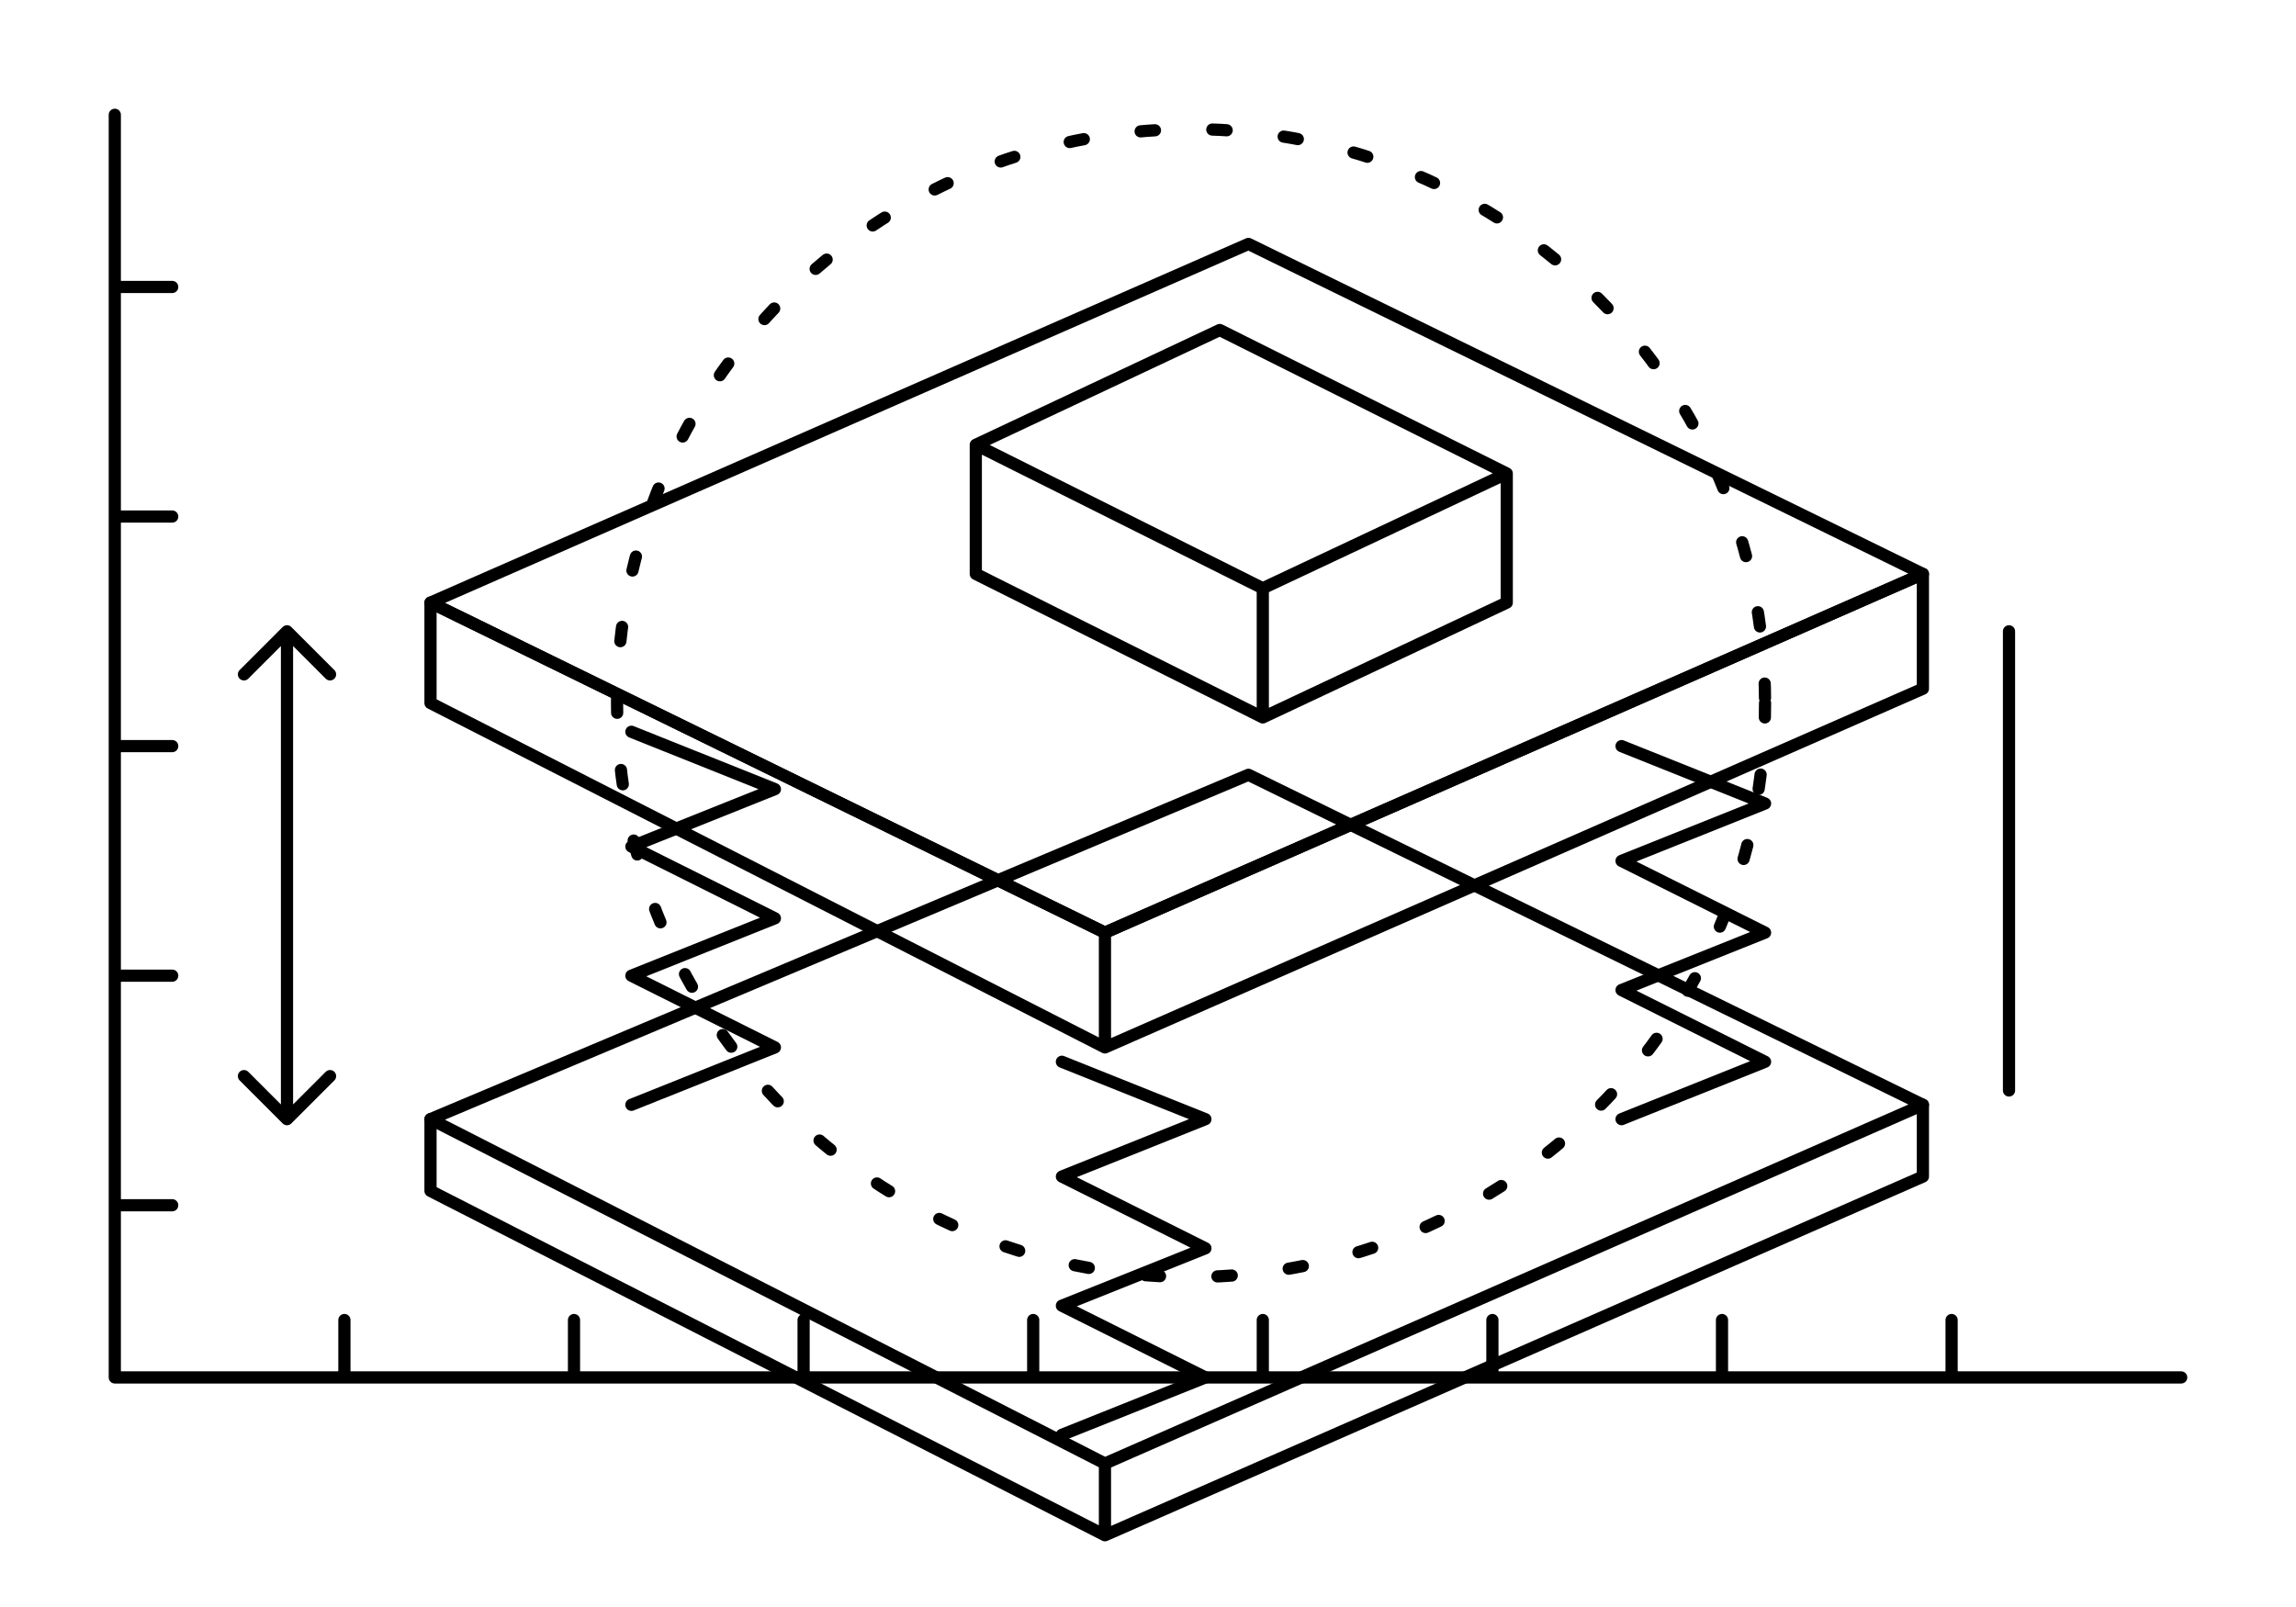
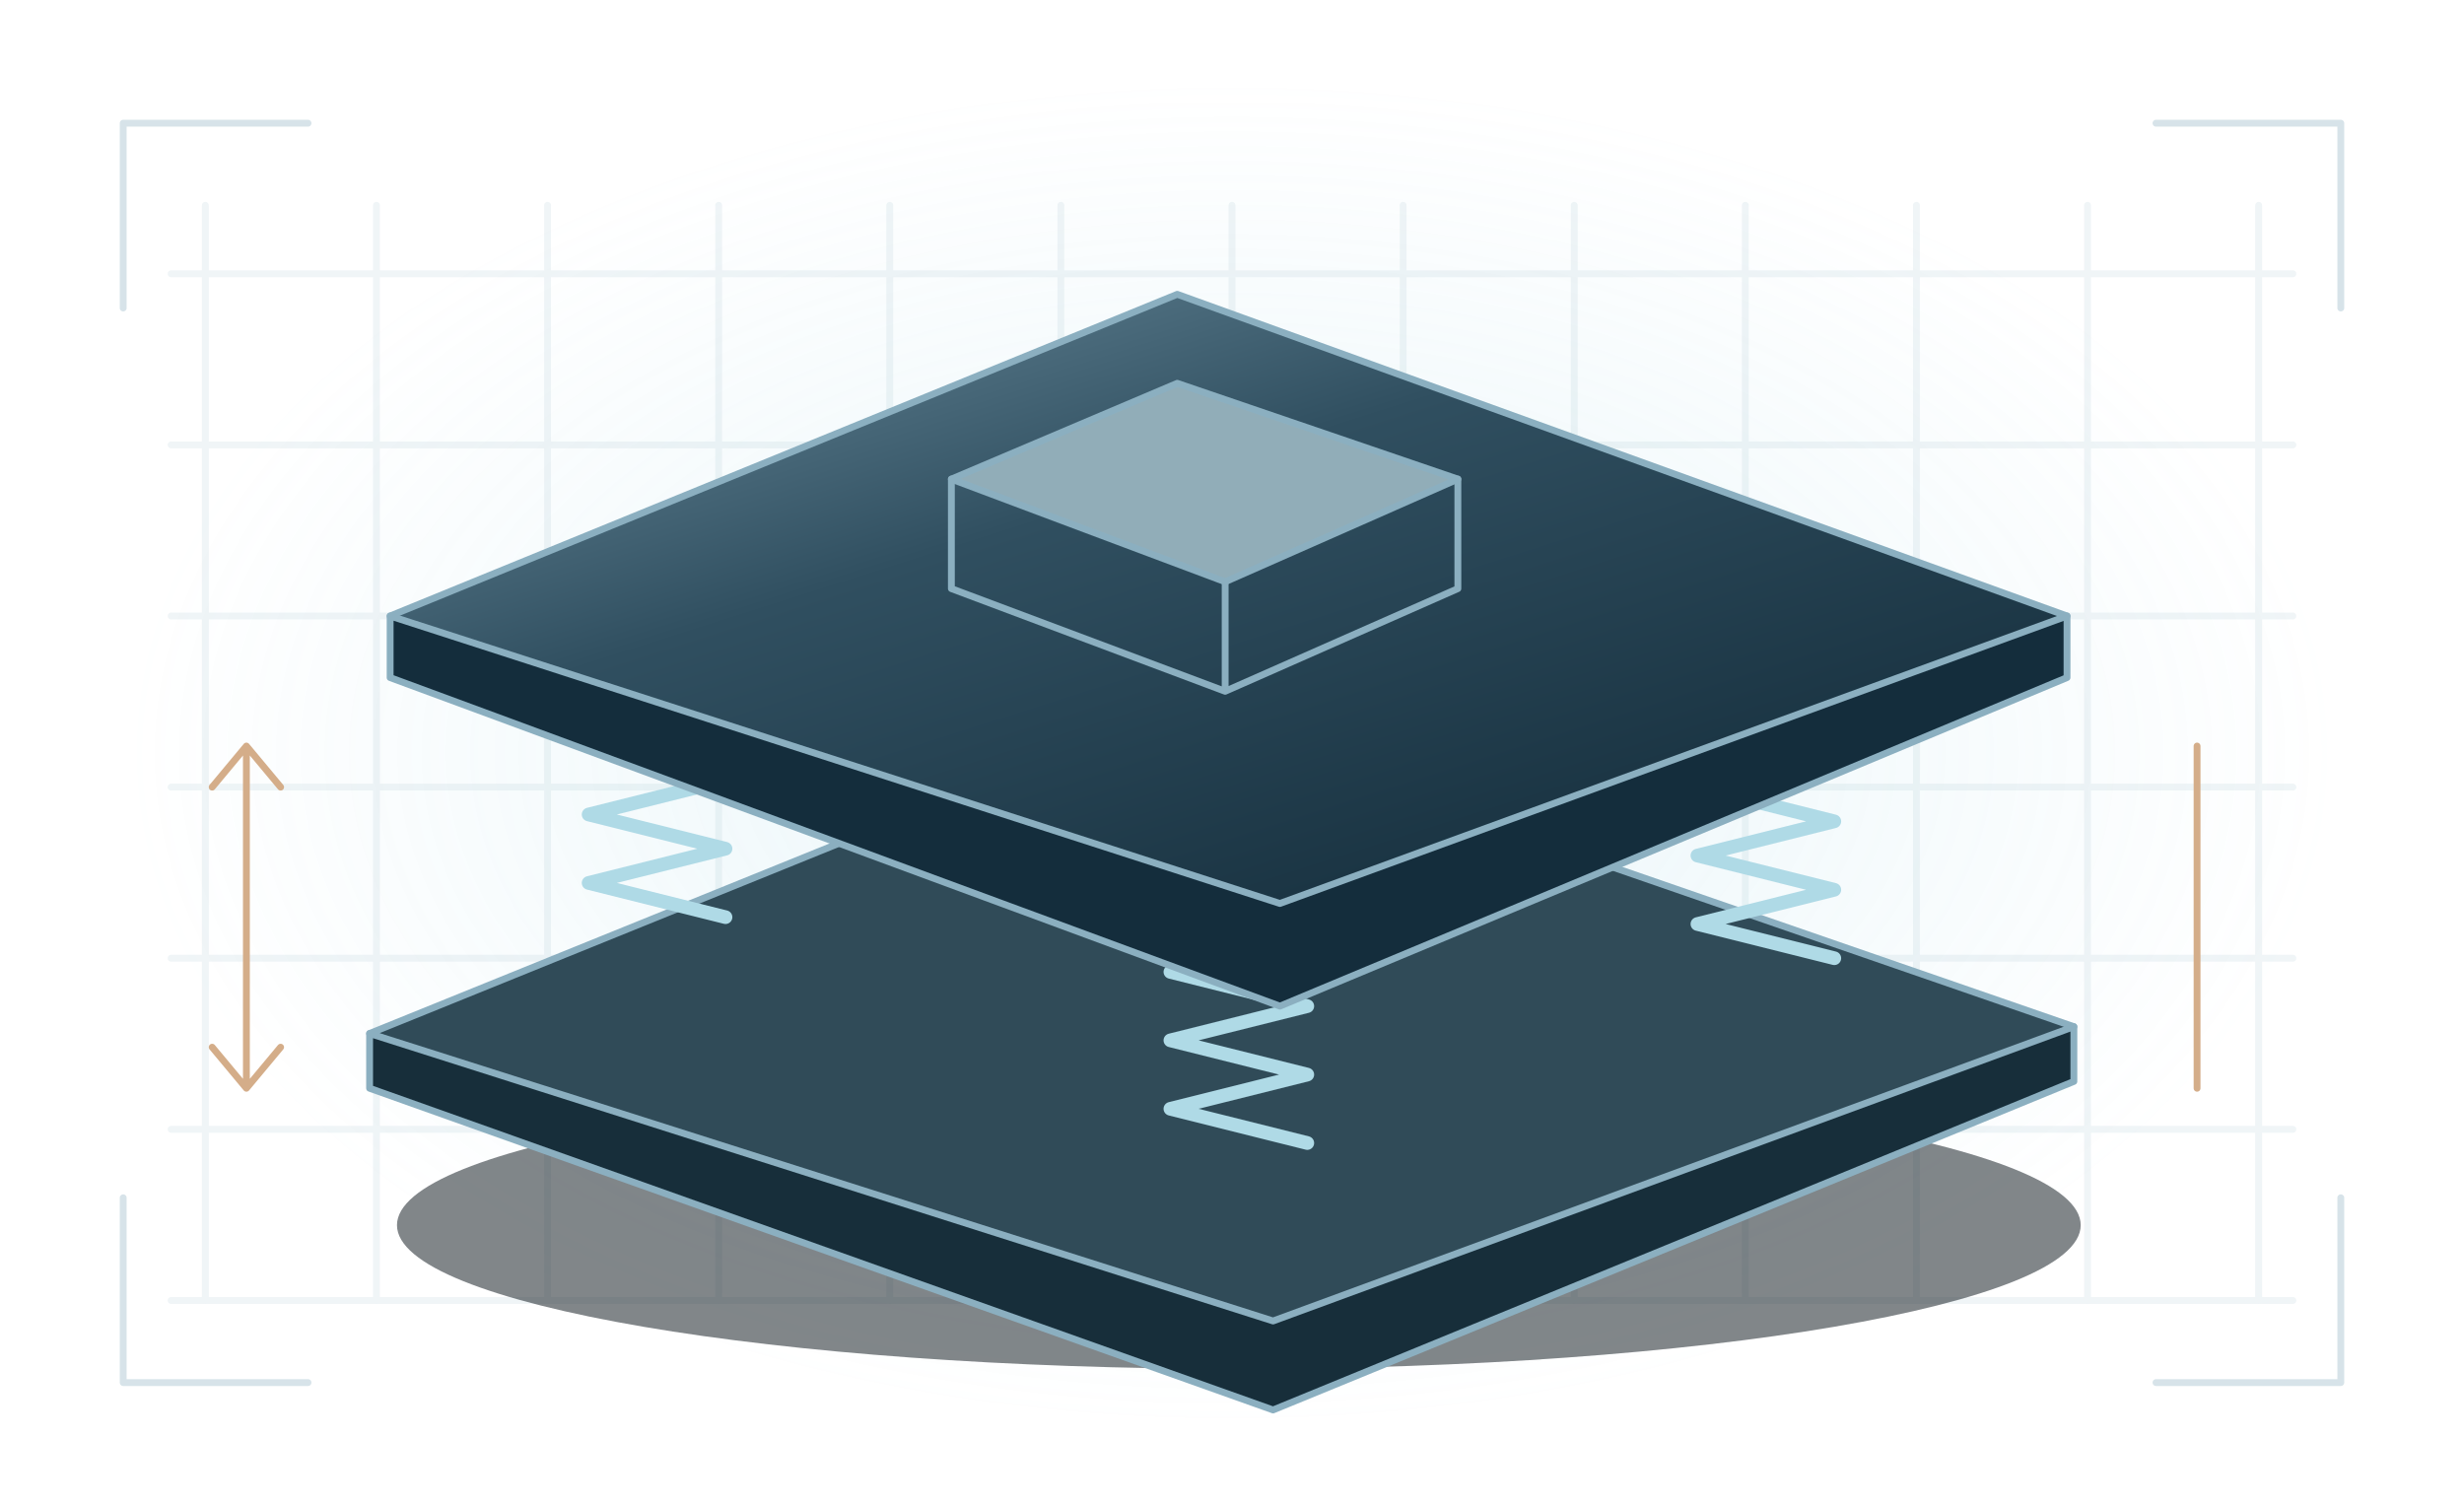
- <svg class="tech-icon technical-illustration" width="160" height="112" viewBox="0 0 160 112" fill="none" stroke="currentColor" stroke-width=".85" stroke-linecap="round" stroke-linejoin="round" aria-hidden="true">
-   <path class="technical-grid" d="M8 96h144M8 96V8M8 20h4M8 36h4M8 52h4M8 68h4M8 84h4M24 96v-4M40 96v-4M56 96v-4M72 96v-4M88 96v-4M104 96v-4M120 96v-4M136 96v-4" />
-   <circle class="technical-grid" cx="83" cy="49" r="40" stroke-dasharray="1 4" />
-   <path class="technical-fill" d="m30 42 57-25 47 23-57 25Z" />
-   <path d="m30 42 47 23 57-25M30 42v7l47 24 57-25v-8M77 65v8" />
-   <path d="m30 78 47 24 57-25-47-23Z" />
-   <path d="M30 78v5l47 24 57-25v-5M77 102v5" />
-   <path class="icon-signal" d="m44 51 10 4-10 4 10 5-10 4 10 5-10 4m69-25 10 4-10 4 10 5-10 4 10 5-10 4m-39-4 10 4-10 4 10 5-10 4 10 5-10 4" />
-   <path d="m68 31 17-8 20 10v9l-17 8-20-10ZM68 31l20 10 17-8M88 41v9" />
-   <path class="technical-grid" d="M20 44v34m-3-31 3-3 3 3m-6 28 3 3 3-3M140 44v32" />
+ <svg class="tech-icon technical-illustration instrument-solution" width="360" height="220" viewBox="0 0 360 220" fill="none" stroke="#8bafc0" stroke-width="1" stroke-linecap="round" stroke-linejoin="round" aria-hidden="true">
+   <defs>
+     <linearGradient id="solution-metal" x2=".8" y2="1">
+       <stop stop-color="#7092a3" />
+       <stop offset=".4" stop-color="#304f60" />
+       <stop offset="1" stop-color="#122a38" />
+     </linearGradient>
+     <radialGradient id="solution-halo">
+       <stop stop-color="#81c8de" stop-opacity=".18" />
+       <stop offset="1" stop-color="#81c8de" stop-opacity="0" />
+     </radialGradient>
+   </defs>
+   <ellipse cx="180" cy="110" rx="160" ry="98" fill="url(#solution-halo)" stroke="none" />
+   <g opacity=".13">
+     <path d="M30 30v160" />
+     <path d="M55 30v160" />
+     <path d="M80 30v160" />
+     <path d="M105 30v160" />
+     <path d="M130 30v160" />
+     <path d="M155 30v160" />
+     <path d="M180 30v160" />
+     <path d="M205 30v160" />
+     <path d="M230 30v160" />
+     <path d="M255 30v160" />
+     <path d="M280 30v160" />
+     <path d="M305 30v160" />
+     <path d="M330 30v160" />
+     <path d="M25 40h310" />
+     <path d="M25 65h310" />
+     <path d="M25 90h310" />
+     <path d="M25 115h310" />
+     <path d="M25 140h310" />
+     <path d="M25 165h310" />
+     <path d="M25 190h310" />
+   </g>
+   <path d="M18 45V18h27M315 18h27v27M18 175v27h27M315 202h27v-27" opacity=".35" />
+   <ellipse cx="181" cy="179" rx="123" ry="21" fill="#040d14" opacity=".5" stroke="none" />
+   <path d="m54 151 116-47 133 46-117 49Z" fill="#304b58" />
+   <path d="m54 151 132 42 117-43v8l-117 48-132-47Z" fill="#172e3a" />
+   <g class="instrument-spring" style="transform-origin:96px 136px">
+     <path d="M86 99l20 5-20 5 20 5-20 5 20 5-20 5 20 5" stroke="#afdae6" stroke-width="2" />
+     <ellipse cx="96" cy="97" rx="13" ry="5" fill="#7895a2" />
+   </g>
+   <g class="instrument-spring" style="transform-origin:179px 111px">
+     <path d="M169 74l20 5-20 5 20 5-20 5 20 5-20 5 20 5" stroke="#afdae6" stroke-width="2" />
+     <ellipse cx="179" cy="72" rx="13" ry="5" fill="#7895a2" />
+   </g>
+   <g class="instrument-spring" style="transform-origin:181px 169px">
+     <path d="M171 132l20 5-20 5 20 5-20 5 20 5-20 5 20 5" stroke="#afdae6" stroke-width="2" />
+     <ellipse cx="181" cy="130" rx="13" ry="5" fill="#7895a2" />
+   </g>
+   <g class="instrument-spring" style="transform-origin:258px 142px">
+     <path d="M248 105l20 5-20 5 20 5-20 5 20 5-20 5 20 5" stroke="#afdae6" stroke-width="2" />
+     <ellipse cx="258" cy="103" rx="13" ry="5" fill="#7895a2" />
+   </g>
+   <g class="instrument-platform">
+     <path d="m57 90 115-47 130 47-115 49Z" fill="url(#solution-metal)" />
+     <path d="m57 90 130 42 115-42v9l-115 48-130-48Z" fill="#142d3c" />
+     <path d="m139 70 33-14 41 14-34 15Z" fill="#91adb8" />
+     <path d="m139 70v16l40 15 34-15V70M179 85v16" />
+   </g>
+   <path d="M36 109v50m-5-44 5-6 5 6m-10 38 5 6 5-6M321 109v50" stroke="#d4ad89" />
</svg>
